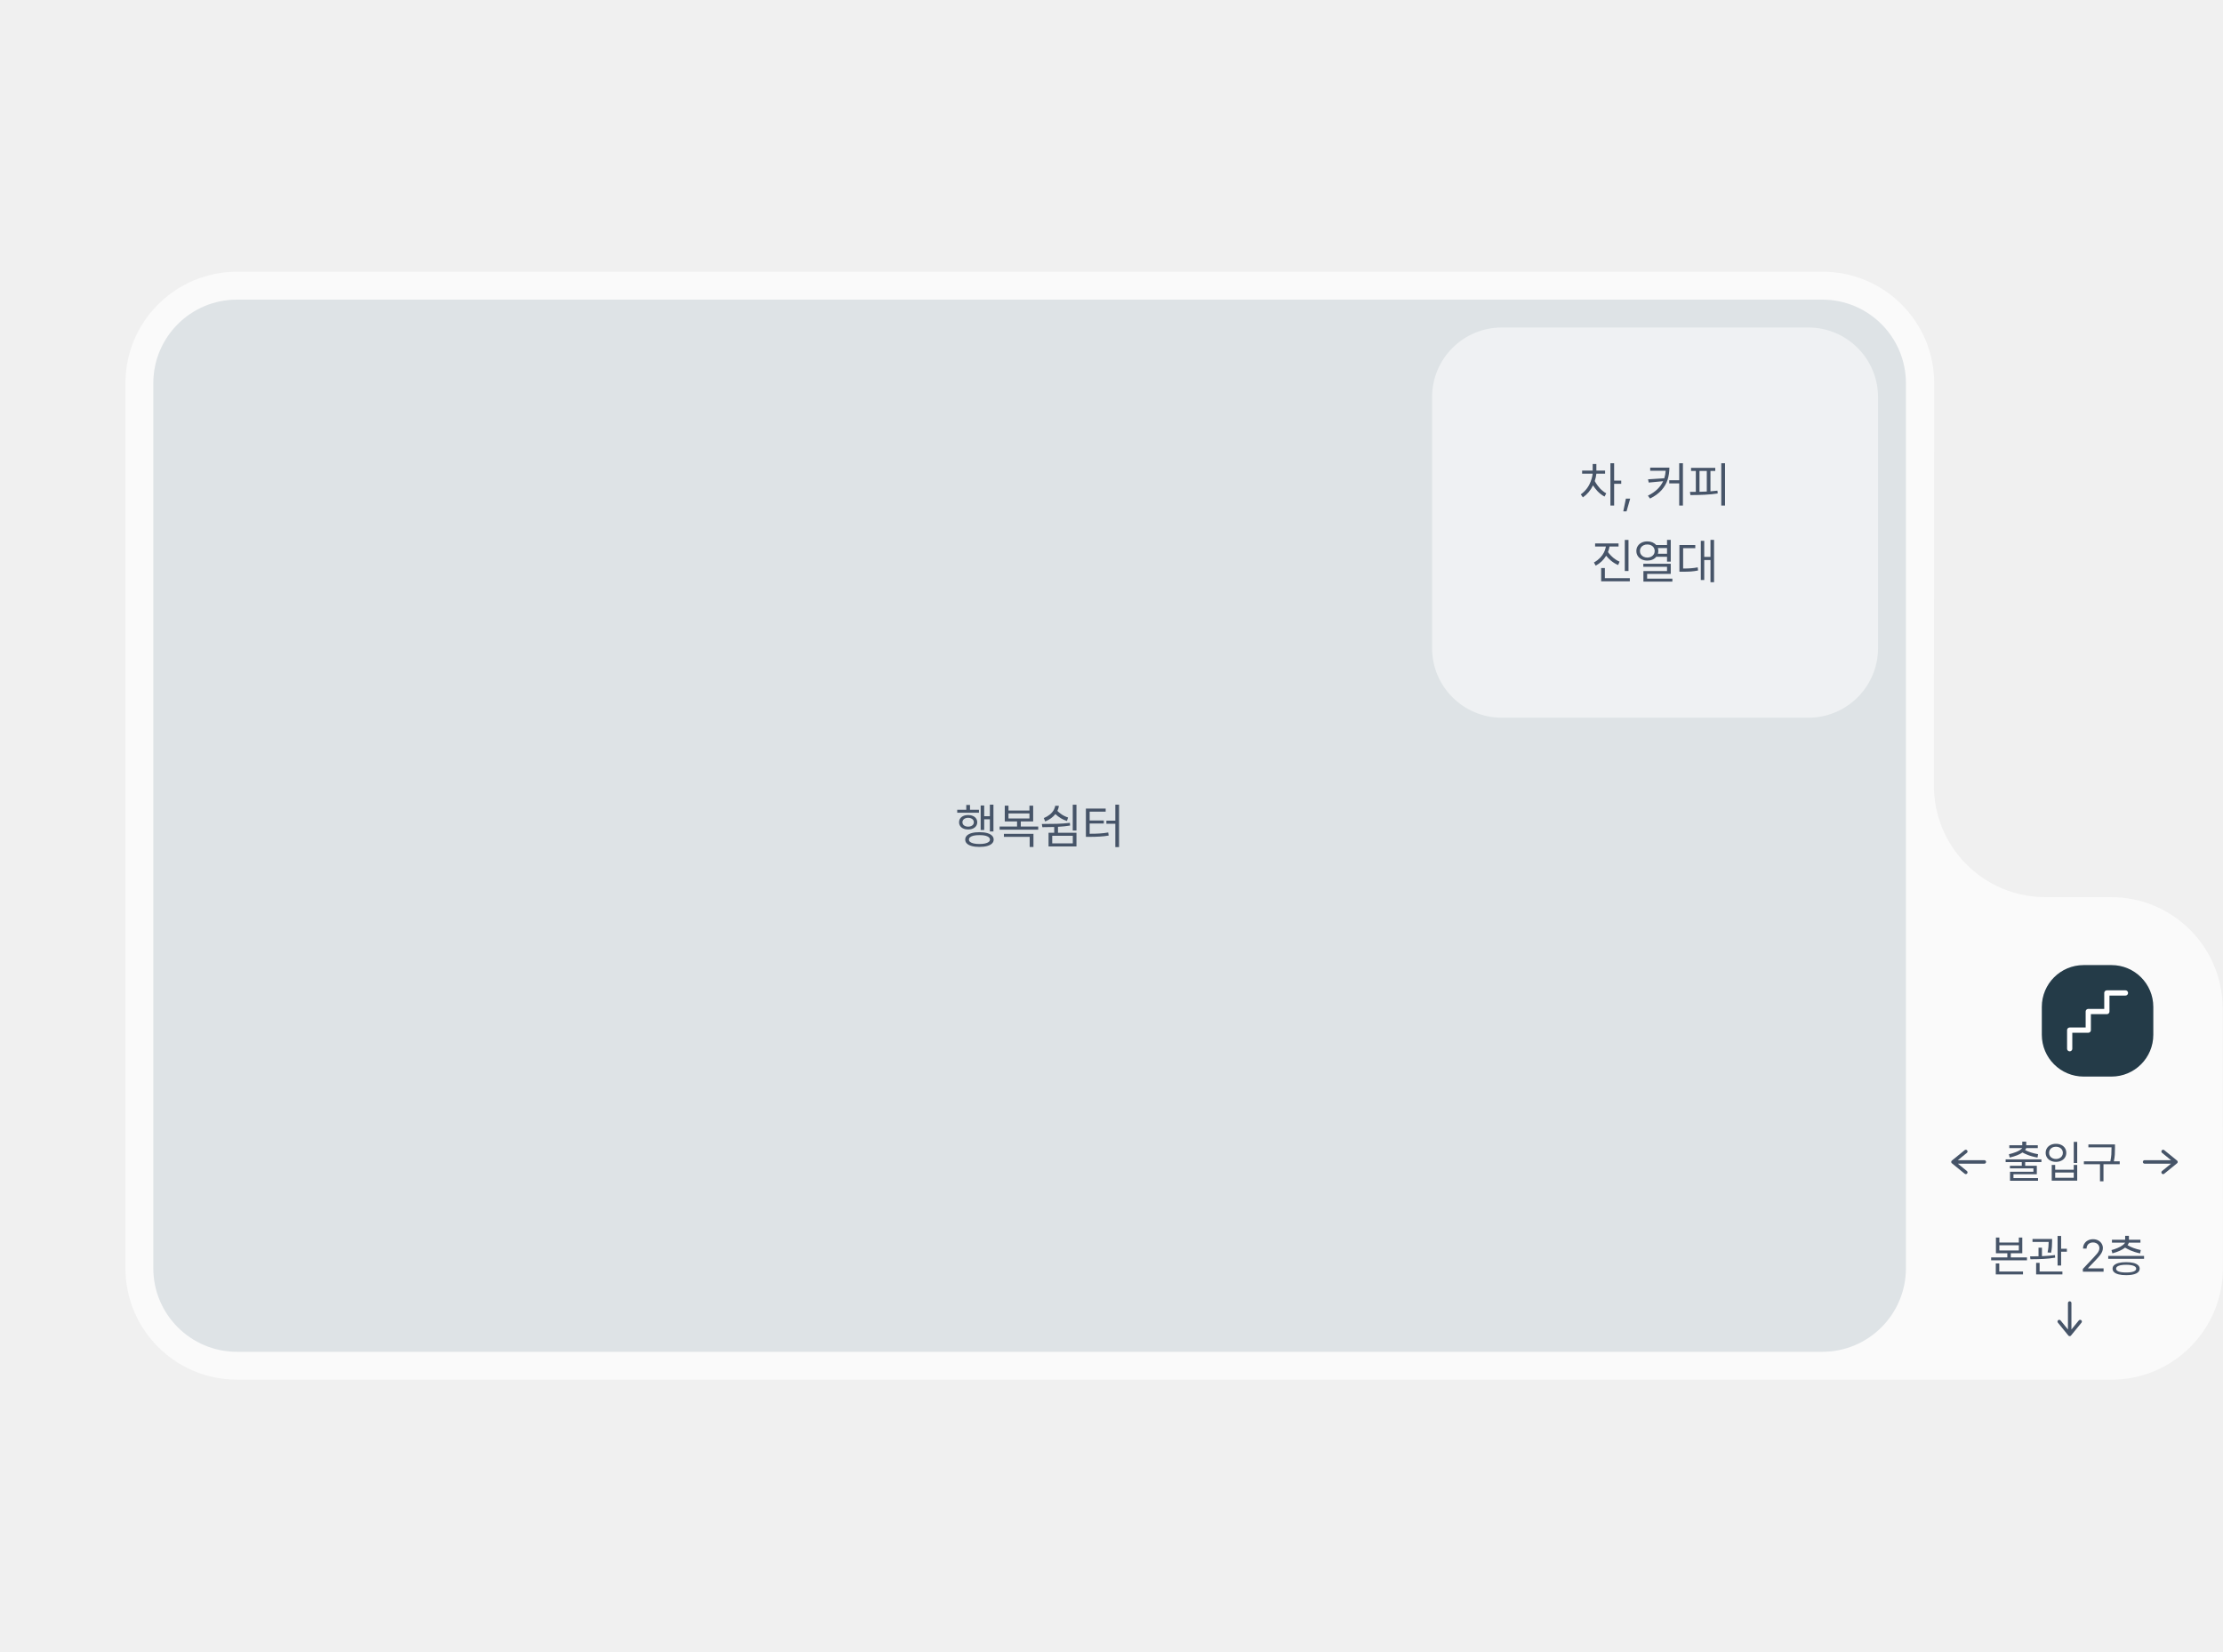
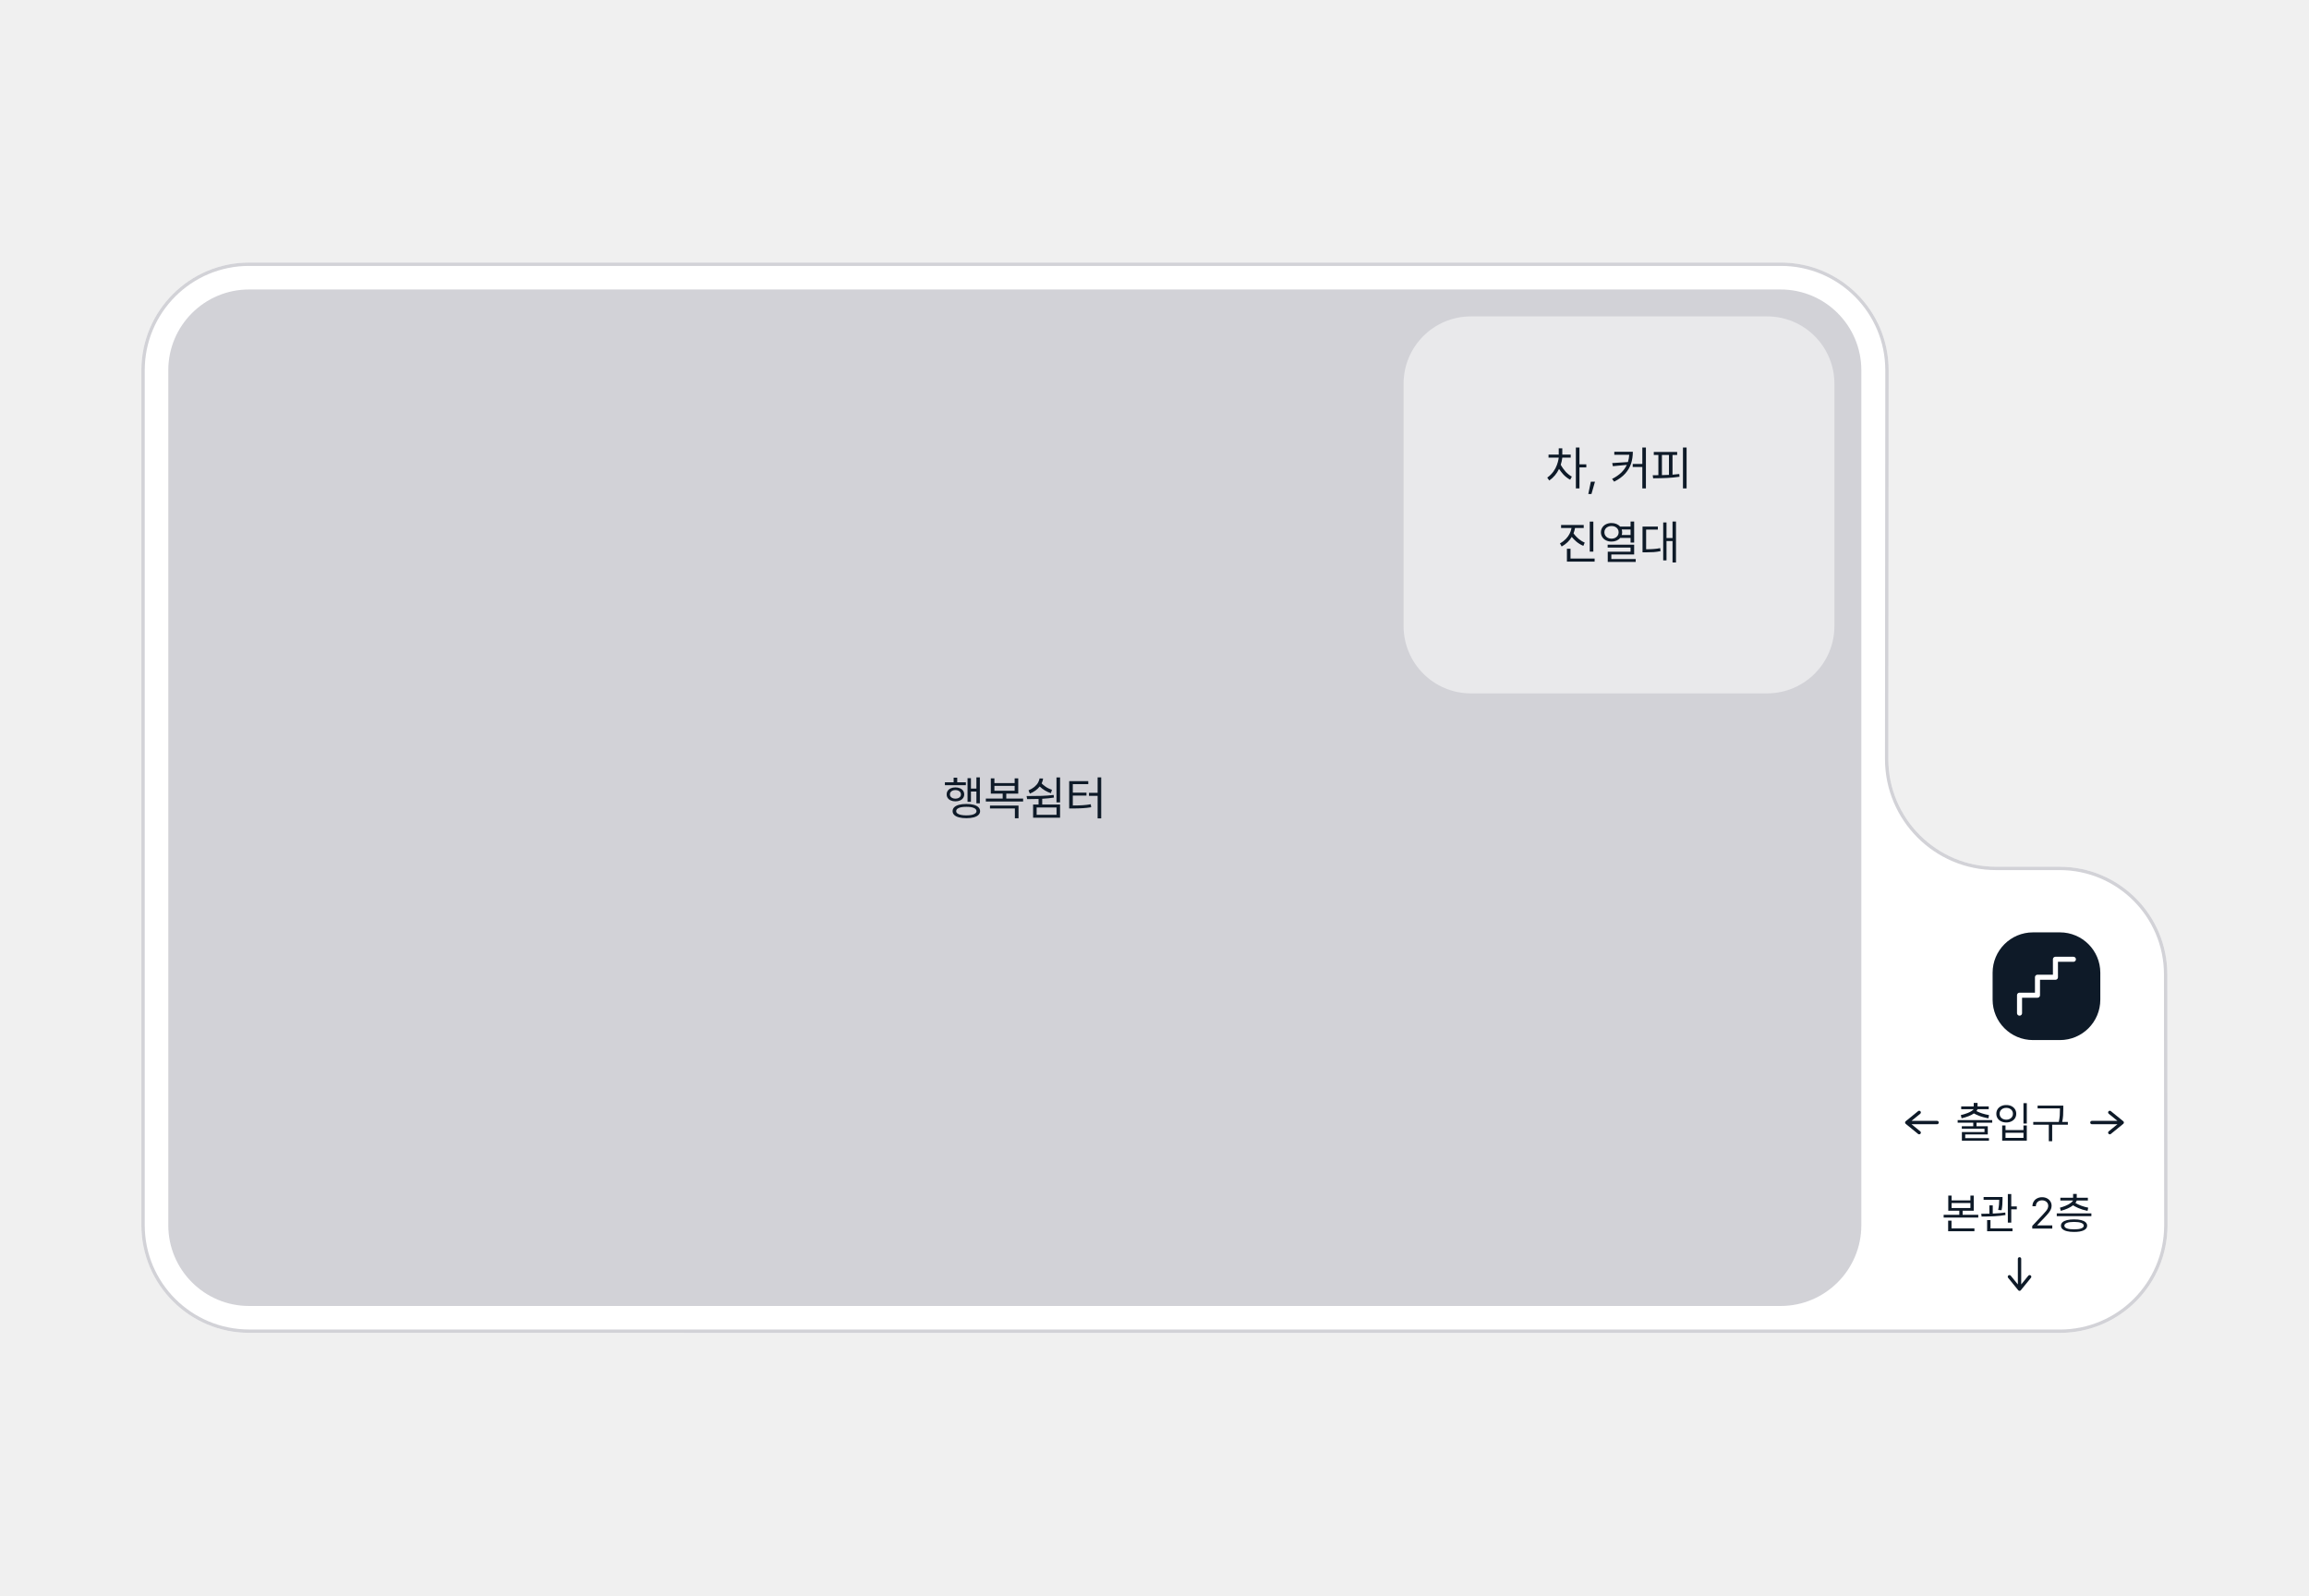
- <svg xmlns="http://www.w3.org/2000/svg" width="638" height="474" viewBox="0 0 638 474" fill="none">
-   <path d="M605.913 257.5L587.026 257.5C569.343 257.5 555.012 243.157 555.026 225.474L555.119 110.026C555.133 92.343 540.802 78 523.119 78L68 78C50.327 78 36 92.327 36 110L36 363.983C36 381.656 50.326 395.982 67.999 395.983L605.973 395.999C623.657 396 637.988 381.657 637.974 363.973L637.913 289.474C637.899 271.811 623.576 257.5 605.913 257.5Z" fill="#FAFAFA" />
-   <rect x="586" y="277" width="32" height="32" rx="12" fill="#243B48" />
-   <path d="M610 285H604.667V290.333H599.333V295.667H594V301" stroke="white" stroke-width="1.5" stroke-linecap="round" stroke-linejoin="round" />
-   <path d="M523 86H68C54.745 86 44 96.745 44 110V364C44 377.255 54.745 388 68 388H523C536.255 388 547 377.255 547 364V110C547 96.745 536.255 86 523 86Z" fill="#DEE3E6" />
-   <path d="M285.115 230.953V238.65H284.09V235.164H282.463V238.213H281.451V231.199H282.463V234.275H284.09V230.953H285.115ZM280.959 232.416V233.277H274.725V232.416H277.322V231.049H278.389V232.416H280.959ZM277.855 233.934C278.368 233.934 278.819 234.016 279.209 234.193C279.605 234.357 279.913 234.604 280.132 234.918C280.351 235.226 280.46 235.595 280.467 236.012C280.46 236.422 280.351 236.784 280.132 237.092C279.913 237.406 279.605 237.652 279.209 237.816C278.819 237.994 278.368 238.076 277.855 238.076C277.35 238.076 276.898 237.994 276.502 237.816C276.105 237.652 275.798 237.406 275.579 237.092C275.36 236.784 275.251 236.422 275.258 236.012C275.251 235.595 275.36 235.232 275.579 234.918C275.798 234.604 276.105 234.357 276.502 234.193C276.892 234.016 277.343 233.934 277.855 233.934ZM277.855 234.727C277.534 234.727 277.254 234.781 277.008 234.891C276.755 234.993 276.563 235.144 276.42 235.342C276.283 235.54 276.215 235.759 276.215 236.012C276.215 236.258 276.283 236.477 276.42 236.668C276.563 236.859 276.755 237.01 277.008 237.112C277.254 237.215 277.534 237.27 277.855 237.27C278.177 237.27 278.457 237.215 278.703 237.112C278.956 237.01 279.147 236.859 279.291 236.668C279.428 236.477 279.496 236.258 279.496 236.012C279.496 235.759 279.428 235.54 279.291 235.342C279.147 235.144 278.956 234.993 278.703 234.891C278.457 234.781 278.177 234.727 277.855 234.727ZM281.096 238.855C281.95 238.855 282.682 238.938 283.29 239.102C283.898 239.272 284.37 239.512 284.691 239.833C285.02 240.154 285.184 240.537 285.184 240.988C285.184 241.426 285.02 241.802 284.691 242.116C284.37 242.431 283.898 242.67 283.283 242.834C282.675 242.998 281.943 243.08 281.096 243.08C280.248 243.08 279.517 242.998 278.908 242.834C278.293 242.67 277.821 242.431 277.5 242.116C277.179 241.802 277.015 241.426 277.021 240.988C277.015 240.537 277.179 240.154 277.5 239.833C277.821 239.512 278.293 239.272 278.901 239.102C279.51 238.938 280.241 238.855 281.096 238.855ZM281.096 239.703C280.467 239.696 279.927 239.744 279.476 239.84C279.024 239.942 278.676 240.086 278.443 240.284C278.197 240.482 278.081 240.715 278.088 240.988C278.081 241.255 278.197 241.48 278.443 241.665C278.676 241.85 279.024 241.993 279.482 242.096C279.934 242.198 280.474 242.246 281.096 242.246C281.718 242.246 282.258 242.198 282.709 242.096C283.16 241.993 283.509 241.85 283.748 241.665C283.987 241.48 284.11 241.255 284.117 240.988C284.11 240.571 283.844 240.25 283.311 240.031C282.784 239.799 282.046 239.696 281.096 239.703ZM297.967 237.242V238.131H286.893V237.242H291.896V235.779H288.369V231.24H289.436V232.648H295.451V231.24H296.518V235.779H292.963V237.242H297.967ZM296.6 239.334V243.107H295.52V240.195H288.123V239.334H296.6ZM289.436 234.918H295.451V233.469H289.436V234.918ZM308.945 239.02V242.943H300.934V239.02H302.561V237.365C301.774 237.393 300.64 237.413 299.156 237.42L299.006 236.504C300.667 236.504 302.13 236.483 303.395 236.449C304.652 236.415 305.869 236.319 307.045 236.176L307.113 236.955C306.067 237.126 304.905 237.242 303.641 237.311V239.02H308.945ZM301.986 239.895V242.068H307.893V239.895H301.986ZM308.945 230.967V238.377H307.879V230.967H308.945ZM302.827 231.418C302.834 231.356 302.841 231.302 302.841 231.268L303.894 231.295L303.873 231.479C303.866 231.603 303.825 231.787 303.75 232.026C303.682 232.266 303.586 232.512 303.47 232.751C303.613 232.895 303.764 233.038 303.941 233.182C304.105 233.325 304.324 233.496 304.577 233.674C304.83 233.865 305.131 234.036 305.473 234.207C305.814 234.378 306.17 234.521 306.539 234.638L306.218 235.643C304.967 235.246 303.859 234.583 302.896 233.66C302.205 234.549 301.228 235.253 299.977 235.779L299.566 234.809C300.92 234.241 301.877 233.462 302.431 232.478C302.547 232.266 302.643 232.047 302.711 231.842C302.779 231.623 302.82 231.486 302.827 231.418ZM321.168 230.953V243.135H320.102V236.436H317.531V235.547H320.102V230.953H321.168ZM317.326 232.074V232.963H312.732V235.492H316.793V236.367H312.732V239.307C313.895 239.307 314.872 239.279 315.658 239.225C316.451 239.177 317.251 239.081 318.064 238.938L318.188 239.826C317.326 239.97 316.479 240.065 315.645 240.113C314.811 240.168 313.792 240.195 312.582 240.195H311.652V232.074H317.326Z" fill="#465468" />
-   <rect x="411" y="94" width="128" height="112" rx="20" fill="white" fill-opacity="0.5" />
-   <path d="M463.256 132.953V137.943H465.293V138.859H463.256V145.107H462.189V132.953H463.256ZM454.068 135.954V135.065H457.097V133.186H458.156V135.065H460.658V135.954H458.156C458.081 136.658 457.931 137.369 457.691 138.08C457.794 138.265 457.896 138.449 458.02 138.641C458.129 138.825 458.3 139.064 458.512 139.352C458.73 139.646 458.956 139.912 459.182 140.172C459.414 140.418 459.688 140.678 460.016 140.938C460.33 141.204 460.658 141.423 460.993 141.594L460.501 142.523C460.125 142.325 459.756 142.093 459.414 141.819C459.059 141.546 458.751 141.259 458.471 140.965C458.197 140.664 457.958 140.384 457.76 140.117C457.555 139.857 457.363 139.591 457.192 139.317C456.502 140.739 455.538 141.888 454.287 142.756L453.686 141.895C454.055 141.635 454.396 141.348 454.711 141.033C455.025 140.712 455.292 140.404 455.518 140.09C455.736 139.789 455.935 139.461 456.119 139.119C456.297 138.771 456.44 138.456 456.543 138.169C456.652 137.882 456.748 137.588 456.83 137.287C456.912 136.986 456.974 136.74 457.008 136.535C457.042 136.344 457.076 136.146 457.097 135.954H454.068ZM467.863 143.111L466.817 146.769H465.881L466.633 143.111H467.863ZM479.115 134.225C479.108 135.476 478.938 136.638 478.596 137.704C478.254 138.771 477.673 139.762 476.859 140.685C476.039 141.607 474.938 142.407 473.564 143.098L472.949 142.277C474.043 141.73 474.945 141.108 475.67 140.418C476.381 139.721 476.935 138.955 477.324 138.114L473.182 138.504L472.99 137.574L477.652 137.267C477.864 136.59 478.001 135.872 478.049 135.113H473.605V134.225H479.115ZM482.998 132.953V145.107H481.932V138.736H479.074V137.848H481.932V132.953H482.998ZM495.084 132.953V145.107H494.004V132.953H495.084ZM492.281 134.279V135.168H490.9V141.02C491.639 140.972 492.309 140.903 492.91 140.828L492.979 141.635C491.803 141.819 490.586 141.936 489.321 141.997C488.057 142.059 486.669 142.093 485.145 142.1L485.021 141.184L486.703 141.177V135.168H485.336V134.279H492.281ZM487.756 141.156C488.371 141.143 489.068 141.115 489.848 141.081V135.168H487.756V141.156ZM467.378 154.967V163.881H466.312V154.967H467.378ZM467.761 165.945V166.848H459.53V163.033H460.597V165.945H467.761ZM457.794 156.86V155.972H461.465H464.521V156.86H461.937C461.854 157.387 461.704 157.92 461.492 158.453C461.595 158.597 461.711 158.747 461.834 158.904C461.957 159.055 462.128 159.246 462.34 159.465C462.552 159.697 462.777 159.902 463.01 160.094C463.242 160.292 463.516 160.49 463.837 160.695C464.158 160.894 464.479 161.064 464.814 161.201L464.411 162.172C464.021 162.015 463.639 161.816 463.276 161.591C462.914 161.365 462.586 161.126 462.292 160.873C462.005 160.62 461.759 160.388 461.554 160.176C461.342 159.957 461.15 159.738 460.966 159.513C460.255 160.702 459.257 161.652 457.965 162.363L457.459 161.44C457.821 161.242 458.163 161.017 458.478 160.777C458.785 160.531 459.052 160.292 459.271 160.06C459.489 159.827 459.688 159.581 459.872 159.321C460.05 159.062 460.193 158.822 460.31 158.604C460.426 158.378 460.521 158.152 460.61 157.92C460.692 157.694 460.754 157.496 460.788 157.332C460.829 157.175 460.863 157.018 460.891 156.86H457.794ZM472.792 155.391C473.318 155.391 473.804 155.486 474.241 155.664C474.679 155.855 475.041 156.108 475.321 156.443H478.438V154.953H479.505V161.201H478.438V159.807H475.355C475.075 160.155 474.706 160.422 474.269 160.613C473.817 160.805 473.332 160.9 472.792 160.9C472.184 160.9 471.644 160.784 471.165 160.552C470.687 160.319 470.311 159.991 470.044 159.574C469.771 159.157 469.634 158.679 469.634 158.139C469.634 157.605 469.771 157.127 470.044 156.717C470.311 156.293 470.687 155.972 471.165 155.739C471.644 155.507 472.184 155.391 472.792 155.391ZM472.792 156.279C472.382 156.272 472.013 156.348 471.691 156.512C471.37 156.662 471.117 156.888 470.933 157.168C470.748 157.455 470.659 157.776 470.659 158.139C470.659 158.501 470.748 158.829 470.933 159.116C471.117 159.403 471.37 159.629 471.691 159.793C472.013 159.95 472.382 160.032 472.792 160.039C473.188 160.032 473.544 159.95 473.872 159.793C474.187 159.629 474.439 159.403 474.624 159.116C474.809 158.829 474.897 158.501 474.897 158.139C474.897 157.776 474.809 157.455 474.624 157.168C474.439 156.888 474.187 156.662 473.872 156.512C473.544 156.348 473.188 156.272 472.792 156.279ZM479.505 161.816V164.729H472.724V166.082H479.97V166.943H471.657V163.908H478.438V162.678H471.63V161.816H479.505ZM475.807 157.305C475.896 157.578 475.937 157.858 475.937 158.139C475.937 158.398 475.896 158.665 475.813 158.945H478.438V157.305H475.807ZM491.933 154.953V167.107H490.907V160.736H489.116V166.479H488.132V155.227H489.116V159.848H490.907V154.953H491.933ZM486.546 156.443V157.332H483.06V163.184C483.955 163.177 484.721 163.156 485.343 163.102C485.972 163.061 486.607 162.972 487.243 162.842L487.339 163.744C486.648 163.888 485.965 163.977 485.288 164.031C484.618 164.072 483.777 164.1 482.772 164.1H481.993V156.443H486.546Z" fill="#465468" />
-   <path d="M591 379.318L594 383L597 379.318M594 383L594 374" stroke="#465468" stroke-linecap="round" stroke-linejoin="round" />
-   <path d="M573.818 355.199V356.634H579.404V355.199H580.395V359.706H577.094V360.912H581.74V361.737H571.457V360.912H576.104V359.706H572.828V355.199H573.818ZM573.818 358.906H579.404V357.421H573.818V358.906ZM580.598 364.949V365.787H572.79V362.639H573.793V364.949H580.598ZM588.951 355.618V356.215V356.367C588.945 356.932 588.919 357.453 588.888 357.929C588.856 358.405 588.78 358.951 588.659 359.554L587.656 359.478C587.777 358.881 587.853 358.354 587.897 357.891C587.936 357.427 587.961 356.951 587.967 356.456H583.327V355.618H588.951ZM586.044 358.119V360.544C587.498 360.487 588.742 360.385 589.764 360.239L589.827 360.976C588.773 361.16 587.65 361.28 586.463 361.344C585.27 361.401 584.025 361.433 582.73 361.433L582.629 360.607H582.769L585.054 360.576V358.119H586.044ZM591.541 354.742V358.424H593.191V359.274H591.541V363.235H590.525V354.742H591.541ZM591.909 364.949V365.787H584.368V362.474H585.371V364.949H591.909ZM597.781 365L597.774 364.219L600.897 360.899C601.323 360.449 601.646 360.087 601.862 359.808C602.091 359.535 602.256 359.268 602.364 359.008C602.472 358.754 602.529 358.487 602.529 358.214C602.529 357.903 602.446 357.624 602.281 357.383C602.123 357.135 601.9 356.945 601.621 356.812C601.342 356.678 601.024 356.608 600.669 356.608C600.307 356.608 599.99 356.685 599.717 356.831C599.438 356.977 599.222 357.186 599.069 357.459C598.917 357.726 598.841 358.03 598.841 358.373H597.832C597.832 357.846 597.952 357.383 598.206 356.977C598.447 356.564 598.79 356.247 599.234 356.024C599.666 355.796 600.161 355.682 600.707 355.682C601.247 355.682 601.735 355.796 602.154 356.012C602.586 356.24 602.916 356.545 603.157 356.926C603.405 357.319 603.525 357.745 603.525 358.214C603.525 358.563 603.462 358.894 603.335 359.211C603.208 359.535 602.999 359.884 602.707 360.271C602.415 360.658 601.989 361.134 601.437 361.712L599.266 363.978V364.054H603.729V365H597.781ZM610.203 362.271C611.022 362.271 611.714 362.34 612.298 362.486C612.869 362.632 613.313 362.842 613.618 363.121C613.929 363.4 614.082 363.737 614.088 364.137C614.082 364.74 613.745 365.203 613.072 365.521C612.393 365.844 611.441 366.003 610.203 366.003C609.384 366.003 608.686 365.933 608.102 365.787C607.518 365.647 607.074 365.438 606.763 365.159C606.458 364.879 606.306 364.537 606.306 364.137C606.306 363.737 606.458 363.4 606.769 363.121C607.08 362.842 607.524 362.632 608.108 362.486C608.686 362.34 609.384 362.271 610.203 362.271ZM610.203 363.02C609.283 363.02 608.572 363.115 608.07 363.312C607.569 363.508 607.315 363.781 607.321 364.137C607.315 364.492 607.569 364.765 608.07 364.956C608.572 365.146 609.283 365.235 610.203 365.229C611.111 365.235 611.815 365.146 612.323 364.956C612.831 364.765 613.085 364.492 613.085 364.137C613.085 363.781 612.831 363.508 612.323 363.312C611.815 363.115 611.111 363.02 610.203 363.02ZM615.345 360.48V361.306H605.062V360.48H615.345ZM606.128 356.666V355.84H609.917V354.717H610.997V355.84H614.304V356.666H610.997C610.92 356.9 610.787 357.142 610.603 357.383C611.638 358.018 612.901 358.487 614.399 358.792L614.208 359.75C613.682 359.643 613.18 359.509 612.704 359.363C612.222 359.211 611.803 359.052 611.435 358.894C611.079 358.735 610.774 358.589 610.546 358.462C610.305 358.341 610.095 358.214 609.898 358.094C609.061 358.76 607.848 359.312 606.255 359.738L606.001 358.798C606.274 358.729 606.534 358.646 606.794 358.563C607.055 358.481 607.347 358.367 607.677 358.233C608 358.1 608.299 357.954 608.565 357.814C608.832 357.662 609.086 357.491 609.34 357.294C609.581 357.091 609.778 356.881 609.917 356.666H606.128Z" fill="#465468" />
-   <path d="M620.818 336.5L624.5 333.5L620.818 330.5M624.5 333.5L615.5 333.5" stroke="#465468" stroke-linecap="round" stroke-linejoin="round" />
-   <path d="M585.887 332.77V333.544H581.228V334.598H584.567V337.035H577.864V338.14H584.91V338.901H576.874V336.324H583.589V335.347H576.848V334.598H580.25V333.544H575.617V332.77H585.887ZM576.67 329.539V328.713H580.39V327.679H581.526V328.713H584.846V329.539H581.526C581.457 329.723 581.349 329.907 581.196 330.091C582.225 330.63 583.469 331.024 584.929 331.284L584.764 332.249C584.237 332.154 583.729 332.046 583.24 331.906C582.751 331.779 582.333 331.64 581.964 331.494C581.609 331.348 581.311 331.221 581.076 331.113C580.841 331.005 580.631 330.897 580.441 330.789C579.609 331.379 578.391 331.862 576.785 332.243L576.556 331.291C576.893 331.208 577.223 331.119 577.546 331.024C577.87 330.929 578.219 330.808 578.594 330.662C578.968 330.516 579.317 330.351 579.628 330.154C579.946 329.958 580.2 329.754 580.39 329.539H576.67ZM596.158 327.742V333.798H595.167V327.742H596.158ZM589.835 334.369V335.74H595.167V334.369H596.158V338.876H588.845V334.369H589.835ZM589.835 338.063H595.167V336.54H589.835V338.063ZM590.064 328.301C590.629 328.294 591.137 328.402 591.587 328.618C592.038 328.834 592.387 329.139 592.641 329.532C592.895 329.932 593.022 330.383 593.022 330.891C593.022 331.392 592.895 331.843 592.641 332.236C592.387 332.63 592.038 332.935 591.587 333.15C591.137 333.373 590.629 333.48 590.064 333.48C589.499 333.48 588.991 333.373 588.541 333.15C588.09 332.935 587.741 332.63 587.487 332.236C587.233 331.843 587.106 331.392 587.106 330.891C587.106 330.383 587.233 329.932 587.487 329.532C587.741 329.139 588.09 328.834 588.541 328.618C588.991 328.402 589.499 328.294 590.064 328.301ZM590.064 329.139C589.683 329.132 589.34 329.208 589.036 329.354C588.737 329.507 588.502 329.716 588.331 329.983C588.16 330.25 588.077 330.554 588.083 330.891C588.077 331.227 588.16 331.532 588.331 331.805C588.502 332.071 588.737 332.281 589.036 332.427C589.34 332.579 589.683 332.655 590.064 332.655C590.438 332.655 590.781 332.579 591.08 332.427C591.378 332.281 591.613 332.071 591.791 331.805C591.956 331.532 592.044 331.227 592.044 330.891C592.044 330.554 591.956 330.25 591.791 329.983C591.613 329.716 591.378 329.507 591.08 329.354C590.781 329.208 590.438 329.132 590.064 329.139ZM607 328.479V329.469C607 330.199 606.98 330.84 606.949 331.405C606.911 331.97 606.822 332.611 606.676 333.328H608.358V334.153H603.699V339.054H602.696V334.153H598.075V333.328H605.667C605.819 332.611 605.914 331.963 605.952 331.398C605.99 330.833 606.009 330.186 606.009 329.469V329.304H599.37V328.479H607Z" fill="#465468" />
-   <path d="M564.182 330.5L560.5 333.5L564.182 336.5M560.5 333.5L569.5 333.5" stroke="#465468" stroke-linecap="round" stroke-linejoin="round" />
+ <svg xmlns="http://www.w3.org/2000/svg" xmlns:xlink="http://www.w3.org/1999/xlink" width="686" height="474" viewBox="0 0 686 474" fill="none">
+   <use xlink:href="#stroke0_1272_542" fill="white" />
+   <mask id="stroke1_1272_542" fill="white">
+     <use xlink:href="#stroke0_1272_542" />
+   </mask>
+   <path d="M593.026 257.5L611.913 257.5C629.576 257.5 643.899 271.811 643.913 289.474L643.974 363.973C643.988 381.657 629.657 396 611.973 395.999L73.999 395.983C56.326 395.982 42 381.656 42 363.983L42 110C42 92.327 56.327 78 74 78L529.119 78C546.802 78 561.133 92.343 561.119 110.026L561.026 225.474C561.012 243.157 575.343 257.5 593.026 257.5Z" stroke-width="2" stroke="#D2D2D7" mask="url(#stroke1_1272_542)" />
+   <rect x="592" y="277" width="32" height="32" rx="12" fill="#0E1A28" />
+   <path d="M616 285H610.667V290.333H605.333V295.667H600V301" stroke-width="1.5" stroke-linecap="round" stroke-linejoin="round" stroke="white" />
+   <path d="M529 86H74C60.745 86 50 96.745 50 110V364C50 377.255 60.745 388 74 388H529C542.255 388 553 377.255 553 364V110C553 96.745 542.255 86 529 86Z" fill="#D2D2D7" />
+   <path d="M291.115 230.953V238.65H290.09V235.164H288.463V238.213H287.451V231.199H288.463V234.275H290.09V230.953H291.115ZM286.959 232.416V233.277H280.725V232.416H283.322V231.049H284.389V232.416H286.959ZM283.855 233.934C284.368 233.934 284.819 234.016 285.209 234.193C285.605 234.357 285.913 234.604 286.132 234.918C286.351 235.226 286.46 235.595 286.467 236.012C286.46 236.422 286.351 236.784 286.132 237.092C285.913 237.406 285.605 237.652 285.209 237.816C284.819 237.994 284.368 238.076 283.855 238.076C283.35 238.076 282.898 237.994 282.502 237.816C282.105 237.652 281.798 237.406 281.579 237.092C281.36 236.784 281.251 236.422 281.258 236.012C281.251 235.595 281.36 235.232 281.579 234.918C281.798 234.604 282.105 234.357 282.502 234.193C282.892 234.016 283.343 233.934 283.855 233.934ZM283.855 234.727C283.534 234.727 283.254 234.781 283.008 234.891C282.755 234.993 282.563 235.144 282.42 235.342C282.283 235.54 282.215 235.759 282.215 236.012C282.215 236.258 282.283 236.477 282.42 236.668C282.563 236.859 282.755 237.01 283.008 237.112C283.254 237.215 283.534 237.27 283.855 237.27C284.177 237.27 284.457 237.215 284.703 237.112C284.956 237.01 285.147 236.859 285.291 236.668C285.428 236.477 285.496 236.258 285.496 236.012C285.496 235.759 285.428 235.54 285.291 235.342C285.147 235.144 284.956 234.993 284.703 234.891C284.457 234.781 284.177 234.727 283.855 234.727ZM287.096 238.855C287.95 238.855 288.682 238.938 289.29 239.102C289.898 239.272 290.37 239.512 290.691 239.833C291.02 240.154 291.184 240.537 291.184 240.988C291.184 241.426 291.02 241.802 290.691 242.116C290.37 242.431 289.898 242.67 289.283 242.834C288.675 242.998 287.943 243.08 287.096 243.08C286.248 243.08 285.517 242.998 284.908 242.834C284.293 242.67 283.821 242.431 283.5 242.116C283.179 241.802 283.015 241.426 283.021 240.988C283.015 240.537 283.179 240.154 283.5 239.833C283.821 239.512 284.293 239.272 284.901 239.102C285.51 238.938 286.241 238.855 287.096 238.855ZM287.096 239.703C286.467 239.696 285.927 239.744 285.476 239.84C285.024 239.942 284.676 240.086 284.443 240.284C284.197 240.482 284.081 240.715 284.088 240.988C284.081 241.255 284.197 241.48 284.443 241.665C284.676 241.85 285.024 241.993 285.482 242.096C285.934 242.198 286.474 242.246 287.096 242.246C287.718 242.246 288.258 242.198 288.709 242.096C289.16 241.993 289.509 241.85 289.748 241.665C289.987 241.48 290.11 241.255 290.117 240.988C290.11 240.571 289.844 240.25 289.311 240.031C288.784 239.799 288.046 239.696 287.096 239.703ZM303.967 237.242V238.131H292.893V237.242H297.896V235.779H294.369V231.24H295.436V232.648H301.451V231.24H302.518V235.779H298.963V237.242H303.967ZM302.6 239.334V243.107H301.52V240.195H294.123V239.334H302.6ZM295.436 234.918H301.451V233.469H295.436V234.918ZM314.945 239.02V242.943H306.934V239.02H308.561V237.365C307.774 237.393 306.64 237.413 305.156 237.42L305.006 236.504C306.667 236.504 308.13 236.483 309.395 236.449C310.652 236.415 311.869 236.319 313.045 236.176L313.113 236.955C312.067 237.126 310.905 237.242 309.641 237.311V239.02H314.945ZM307.986 239.895V242.068H313.893V239.895H307.986ZM314.945 230.967V238.377H313.879V230.967H314.945ZM308.827 231.418C308.834 231.356 308.841 231.302 308.841 231.268L309.894 231.295L309.873 231.479C309.866 231.603 309.825 231.787 309.75 232.026C309.682 232.266 309.586 232.512 309.47 232.751C309.613 232.895 309.764 233.038 309.941 233.182C310.105 233.325 310.324 233.496 310.577 233.674C310.83 233.865 311.131 234.036 311.473 234.207C311.814 234.378 312.17 234.521 312.539 234.638L312.218 235.643C310.967 235.246 309.859 234.583 308.896 233.66C308.205 234.549 307.228 235.253 305.977 235.779L305.566 234.809C306.92 234.241 307.877 233.462 308.431 232.478C308.547 232.266 308.643 232.047 308.711 231.842C308.779 231.623 308.82 231.486 308.827 231.418ZM327.168 230.953V243.135H326.102V236.436H323.531V235.547H326.102V230.953H327.168ZM323.326 232.074V232.963H318.732V235.492H322.793V236.367H318.732V239.307C319.895 239.307 320.872 239.279 321.658 239.225C322.451 239.177 323.251 239.081 324.064 238.938L324.188 239.826C323.326 239.97 322.479 240.065 321.645 240.113C320.811 240.168 319.792 240.195 318.582 240.195H317.652V232.074H323.326Z" fill="#0E1A28" />
+   <rect x="417" y="94" width="128" height="112" rx="20" fill="white" fill-opacity="0.5" />
+   <path d="M469.256 132.953V137.943H471.293V138.859H469.256V145.107H468.189V132.953H469.256ZM460.068 135.954V135.065H463.097V133.186H464.156V135.065H466.658V135.954H464.156C464.081 136.658 463.931 137.369 463.691 138.08C463.794 138.265 463.896 138.449 464.02 138.641C464.129 138.825 464.3 139.064 464.512 139.352C464.73 139.646 464.956 139.912 465.182 140.172C465.414 140.418 465.688 140.678 466.016 140.938C466.33 141.204 466.658 141.423 466.993 141.594L466.501 142.523C466.125 142.325 465.756 142.093 465.414 141.819C465.059 141.546 464.751 141.259 464.471 140.965C464.197 140.664 463.958 140.384 463.76 140.117C463.555 139.857 463.363 139.591 463.192 139.317C462.502 140.739 461.538 141.888 460.287 142.756L459.686 141.895C460.055 141.635 460.396 141.348 460.711 141.033C461.025 140.712 461.292 140.404 461.518 140.09C461.736 139.789 461.935 139.461 462.119 139.119C462.297 138.771 462.44 138.456 462.543 138.169C462.652 137.882 462.748 137.588 462.83 137.287C462.912 136.986 462.974 136.74 463.008 136.535C463.042 136.344 463.076 136.146 463.097 135.954H460.068ZM473.863 143.111L472.817 146.769H471.881L472.633 143.111H473.863ZM485.115 134.225C485.108 135.476 484.938 136.638 484.596 137.704C484.254 138.771 483.673 139.762 482.859 140.685C482.039 141.607 480.938 142.407 479.564 143.098L478.949 142.277C480.043 141.73 480.945 141.108 481.67 140.418C482.381 139.721 482.935 138.955 483.324 138.114L479.182 138.504L478.99 137.574L483.652 137.267C483.864 136.59 484.001 135.872 484.049 135.113H479.605V134.225H485.115ZM488.998 132.953V145.107H487.932V138.736H485.074V137.848H487.932V132.953H488.998ZM501.084 132.953V145.107H500.004V132.953H501.084ZM498.281 134.279V135.168H496.9V141.02C497.639 140.972 498.309 140.903 498.91 140.828L498.979 141.635C497.803 141.819 496.586 141.936 495.321 141.997C494.057 142.059 492.669 142.093 491.145 142.1L491.021 141.184L492.703 141.177V135.168H491.336V134.279H498.281ZM493.756 141.156C494.371 141.143 495.068 141.115 495.848 141.081V135.168H493.756V141.156ZM473.378 154.967V163.881H472.312V154.967H473.378ZM473.761 165.945V166.848H465.53V163.033H466.597V165.945H473.761ZM463.794 156.86V155.972H467.465H470.521V156.86H467.937C467.854 157.387 467.704 157.92 467.492 158.453C467.595 158.597 467.711 158.747 467.834 158.904C467.957 159.055 468.128 159.246 468.34 159.465C468.552 159.697 468.777 159.902 469.01 160.094C469.242 160.292 469.516 160.49 469.837 160.695C470.158 160.894 470.479 161.064 470.814 161.201L470.411 162.172C470.021 162.015 469.639 161.816 469.276 161.591C468.914 161.365 468.586 161.126 468.292 160.873C468.005 160.62 467.759 160.388 467.554 160.176C467.342 159.957 467.15 159.738 466.966 159.513C466.255 160.702 465.257 161.652 463.965 162.363L463.459 161.44C463.821 161.242 464.163 161.017 464.478 160.777C464.785 160.531 465.052 160.292 465.271 160.06C465.489 159.827 465.688 159.581 465.872 159.321C466.05 159.062 466.193 158.822 466.31 158.604C466.426 158.378 466.521 158.152 466.61 157.92C466.692 157.694 466.754 157.496 466.788 157.332C466.829 157.175 466.863 157.018 466.891 156.86H463.794ZM478.792 155.391C479.318 155.391 479.804 155.486 480.241 155.664C480.679 155.855 481.041 156.108 481.321 156.443H484.438V154.953H485.505V161.201H484.438V159.807H481.355C481.075 160.155 480.706 160.422 480.269 160.613C479.817 160.805 479.332 160.9 478.792 160.9C478.184 160.9 477.644 160.784 477.165 160.552C476.687 160.319 476.311 159.991 476.044 159.574C475.771 159.157 475.634 158.679 475.634 158.139C475.634 157.605 475.771 157.127 476.044 156.717C476.311 156.293 476.687 155.972 477.165 155.739C477.644 155.507 478.184 155.391 478.792 155.391ZM478.792 156.279C478.382 156.272 478.013 156.348 477.691 156.512C477.37 156.662 477.117 156.888 476.933 157.168C476.748 157.455 476.659 157.776 476.659 158.139C476.659 158.501 476.748 158.829 476.933 159.116C477.117 159.403 477.37 159.629 477.691 159.793C478.013 159.95 478.382 160.032 478.792 160.039C479.188 160.032 479.544 159.95 479.872 159.793C480.187 159.629 480.439 159.403 480.624 159.116C480.809 158.829 480.897 158.501 480.897 158.139C480.897 157.776 480.809 157.455 480.624 157.168C480.439 156.888 480.187 156.662 479.872 156.512C479.544 156.348 479.188 156.272 478.792 156.279ZM485.505 161.816V164.729H478.724V166.082H485.97V166.943H477.657V163.908H484.438V162.678H477.63V161.816H485.505ZM481.807 157.305C481.896 157.578 481.937 157.858 481.937 158.139C481.937 158.398 481.896 158.665 481.813 158.945H484.438V157.305H481.807ZM497.933 154.953V167.107H496.907V160.736H495.116V166.479H494.132V155.227H495.116V159.848H496.907V154.953H497.933ZM492.546 156.443V157.332H489.06V163.184C489.955 163.177 490.721 163.156 491.343 163.102C491.972 163.061 492.607 162.972 493.243 162.842L493.339 163.744C492.648 163.888 491.965 163.977 491.288 164.031C490.618 164.072 489.777 164.1 488.772 164.1H487.993V156.443H492.546Z" fill="#0E1A28" />
+   <path d="M597 379.318L600 383L603 379.318M600 383L600 374" stroke-linecap="round" stroke-linejoin="round" stroke="#0E1A28" />
+   <path d="M579.818 355.199V356.634H585.404V355.199H586.395V359.706H583.094V360.912H587.74V361.737H577.457V360.912H582.104V359.706H578.828V355.199H579.818ZM579.818 358.906H585.404V357.421H579.818V358.906ZM586.598 364.949V365.787H578.79V362.639H579.793V364.949H586.598ZM594.951 355.618V356.215V356.367C594.945 356.932 594.919 357.453 594.888 357.929C594.856 358.405 594.78 358.951 594.659 359.554L593.656 359.478C593.777 358.881 593.853 358.354 593.897 357.891C593.936 357.427 593.961 356.951 593.967 356.456H589.327V355.618H594.951ZM592.044 358.119V360.544C593.498 360.487 594.742 360.385 595.764 360.239L595.827 360.976C594.773 361.16 593.65 361.28 592.463 361.344C591.27 361.401 590.025 361.433 588.73 361.433L588.629 360.607H588.769L591.054 360.576V358.119H592.044ZM597.541 354.742V358.424H599.191V359.274H597.541V363.235H596.525V354.742H597.541ZM597.909 364.949V365.787H590.368V362.474H591.371V364.949H597.909ZM603.781 365L603.774 364.219L606.897 360.899C607.323 360.449 607.646 360.087 607.862 359.808C608.091 359.535 608.256 359.268 608.364 359.008C608.472 358.754 608.529 358.487 608.529 358.214C608.529 357.903 608.446 357.624 608.281 357.383C608.123 357.135 607.9 356.945 607.621 356.812C607.342 356.678 607.024 356.608 606.669 356.608C606.307 356.608 605.99 356.685 605.717 356.831C605.438 356.977 605.222 357.186 605.069 357.459C604.917 357.726 604.841 358.03 604.841 358.373H603.832C603.832 357.846 603.952 357.383 604.206 356.977C604.447 356.564 604.79 356.247 605.234 356.024C605.666 355.796 606.161 355.682 606.707 355.682C607.247 355.682 607.735 355.796 608.154 356.012C608.586 356.24 608.916 356.545 609.157 356.926C609.405 357.319 609.525 357.745 609.525 358.214C609.525 358.563 609.462 358.894 609.335 359.211C609.208 359.535 608.999 359.884 608.707 360.271C608.415 360.658 607.989 361.134 607.437 361.712L605.266 363.978V364.054H609.729V365H603.781ZM616.203 362.271C617.022 362.271 617.714 362.34 618.298 362.486C618.869 362.632 619.313 362.842 619.618 363.121C619.929 363.4 620.082 363.737 620.088 364.137C620.082 364.74 619.745 365.203 619.072 365.521C618.393 365.844 617.441 366.003 616.203 366.003C615.384 366.003 614.686 365.933 614.102 365.787C613.518 365.647 613.074 365.438 612.763 365.159C612.458 364.879 612.306 364.537 612.306 364.137C612.306 363.737 612.458 363.4 612.769 363.121C613.08 362.842 613.524 362.632 614.108 362.486C614.686 362.34 615.384 362.271 616.203 362.271ZM616.203 363.02C615.283 363.02 614.572 363.115 614.07 363.312C613.569 363.508 613.315 363.781 613.321 364.137C613.315 364.492 613.569 364.765 614.07 364.956C614.572 365.146 615.283 365.235 616.203 365.229C617.111 365.235 617.815 365.146 618.323 364.956C618.831 364.765 619.085 364.492 619.085 364.137C619.085 363.781 618.831 363.508 618.323 363.312C617.815 363.115 617.111 363.02 616.203 363.02ZM621.345 360.48V361.306H611.062V360.48H621.345ZM612.128 356.666V355.84H615.917V354.717H616.997V355.84H620.304V356.666H616.997C616.92 356.9 616.787 357.142 616.603 357.383C617.638 358.018 618.901 358.487 620.399 358.792L620.208 359.75C619.682 359.643 619.18 359.509 618.704 359.363C618.222 359.211 617.803 359.052 617.435 358.894C617.079 358.735 616.774 358.589 616.546 358.462C616.305 358.341 616.095 358.214 615.898 358.094C615.061 358.76 613.848 359.312 612.255 359.738L612.001 358.798C612.274 358.729 612.534 358.646 612.794 358.563C613.055 358.481 613.347 358.367 613.677 358.233C614 358.1 614.299 357.954 614.565 357.814C614.832 357.662 615.086 357.491 615.34 357.294C615.581 357.091 615.778 356.881 615.917 356.666H612.128Z" fill="#0E1A28" />
+   <path d="M626.818 336.5L630.5 333.5L626.818 330.5M630.5 333.5L621.5 333.5" stroke-linecap="round" stroke-linejoin="round" stroke="#0E1A28" />
+   <path d="M591.887 332.77V333.544H587.228V334.598H590.567V337.035H583.864V338.14H590.91V338.901H582.874V336.324H589.589V335.347H582.848V334.598H586.25V333.544H581.617V332.77H591.887ZM582.67 329.539V328.713H586.39V327.679H587.526V328.713H590.846V329.539H587.526C587.457 329.723 587.349 329.907 587.196 330.091C588.225 330.63 589.469 331.024 590.929 331.284L590.764 332.249C590.237 332.154 589.729 332.046 589.24 331.906C588.751 331.779 588.333 331.64 587.964 331.494C587.609 331.348 587.311 331.221 587.076 331.113C586.841 331.005 586.631 330.897 586.441 330.789C585.609 331.379 584.391 331.862 582.785 332.243L582.556 331.291C582.893 331.208 583.223 331.119 583.546 331.024C583.87 330.929 584.219 330.808 584.594 330.662C584.968 330.516 585.317 330.351 585.628 330.154C585.946 329.958 586.2 329.754 586.39 329.539H582.67ZM602.158 327.742V333.798H601.167V327.742H602.158ZM595.835 334.369V335.74H601.167V334.369H602.158V338.876H594.845V334.369H595.835ZM595.835 338.063H601.167V336.54H595.835V338.063ZM596.064 328.301C596.629 328.294 597.137 328.402 597.587 328.618C598.038 328.834 598.387 329.139 598.641 329.532C598.895 329.932 599.022 330.383 599.022 330.891C599.022 331.392 598.895 331.843 598.641 332.236C598.387 332.63 598.038 332.935 597.587 333.15C597.137 333.373 596.629 333.48 596.064 333.48C595.499 333.48 594.991 333.373 594.541 333.15C594.09 332.935 593.741 332.63 593.487 332.236C593.233 331.843 593.106 331.392 593.106 330.891C593.106 330.383 593.233 329.932 593.487 329.532C593.741 329.139 594.09 328.834 594.541 328.618C594.991 328.402 595.499 328.294 596.064 328.301ZM596.064 329.139C595.683 329.132 595.34 329.208 595.036 329.354C594.737 329.507 594.502 329.716 594.331 329.983C594.16 330.25 594.077 330.554 594.083 330.891C594.077 331.227 594.16 331.532 594.331 331.805C594.502 332.071 594.737 332.281 595.036 332.427C595.34 332.579 595.683 332.655 596.064 332.655C596.438 332.655 596.781 332.579 597.08 332.427C597.378 332.281 597.613 332.071 597.791 331.805C597.956 331.532 598.044 331.227 598.044 330.891C598.044 330.554 597.956 330.25 597.791 329.983C597.613 329.716 597.378 329.507 597.08 329.354C596.781 329.208 596.438 329.132 596.064 329.139ZM613 328.479V329.469C613 330.199 612.98 330.84 612.949 331.405C612.911 331.97 612.822 332.611 612.676 333.328H614.358V334.153H609.699V339.054H608.696V334.153H604.075V333.328H611.667C611.819 332.611 611.914 331.963 611.952 331.398C611.99 330.833 612.009 330.186 612.009 329.469V329.304H605.37V328.479H613Z" fill="#0E1A28" />
+   <path d="M570.182 330.5L566.5 333.5L570.182 336.5M566.5 333.5L575.5 333.5" stroke-linecap="round" stroke-linejoin="round" stroke="#0E1A28" />
+   <defs>
+     <path id="stroke0_1272_542" d="M611.913 257.5L593.026 257.5C575.343 257.5 561.012 243.157 561.026 225.474L561.119 110.026C561.133 92.343 546.802 78 529.119 78L74 78C56.327 78 42 92.327 42 110L42 363.983C42 381.656 56.326 395.982 73.999 395.983L611.973 395.999C629.657 396 643.988 381.657 643.974 363.973L643.913 289.474C643.899 271.811 629.576 257.5 611.913 257.5Z" />
+   </defs>
</svg>
